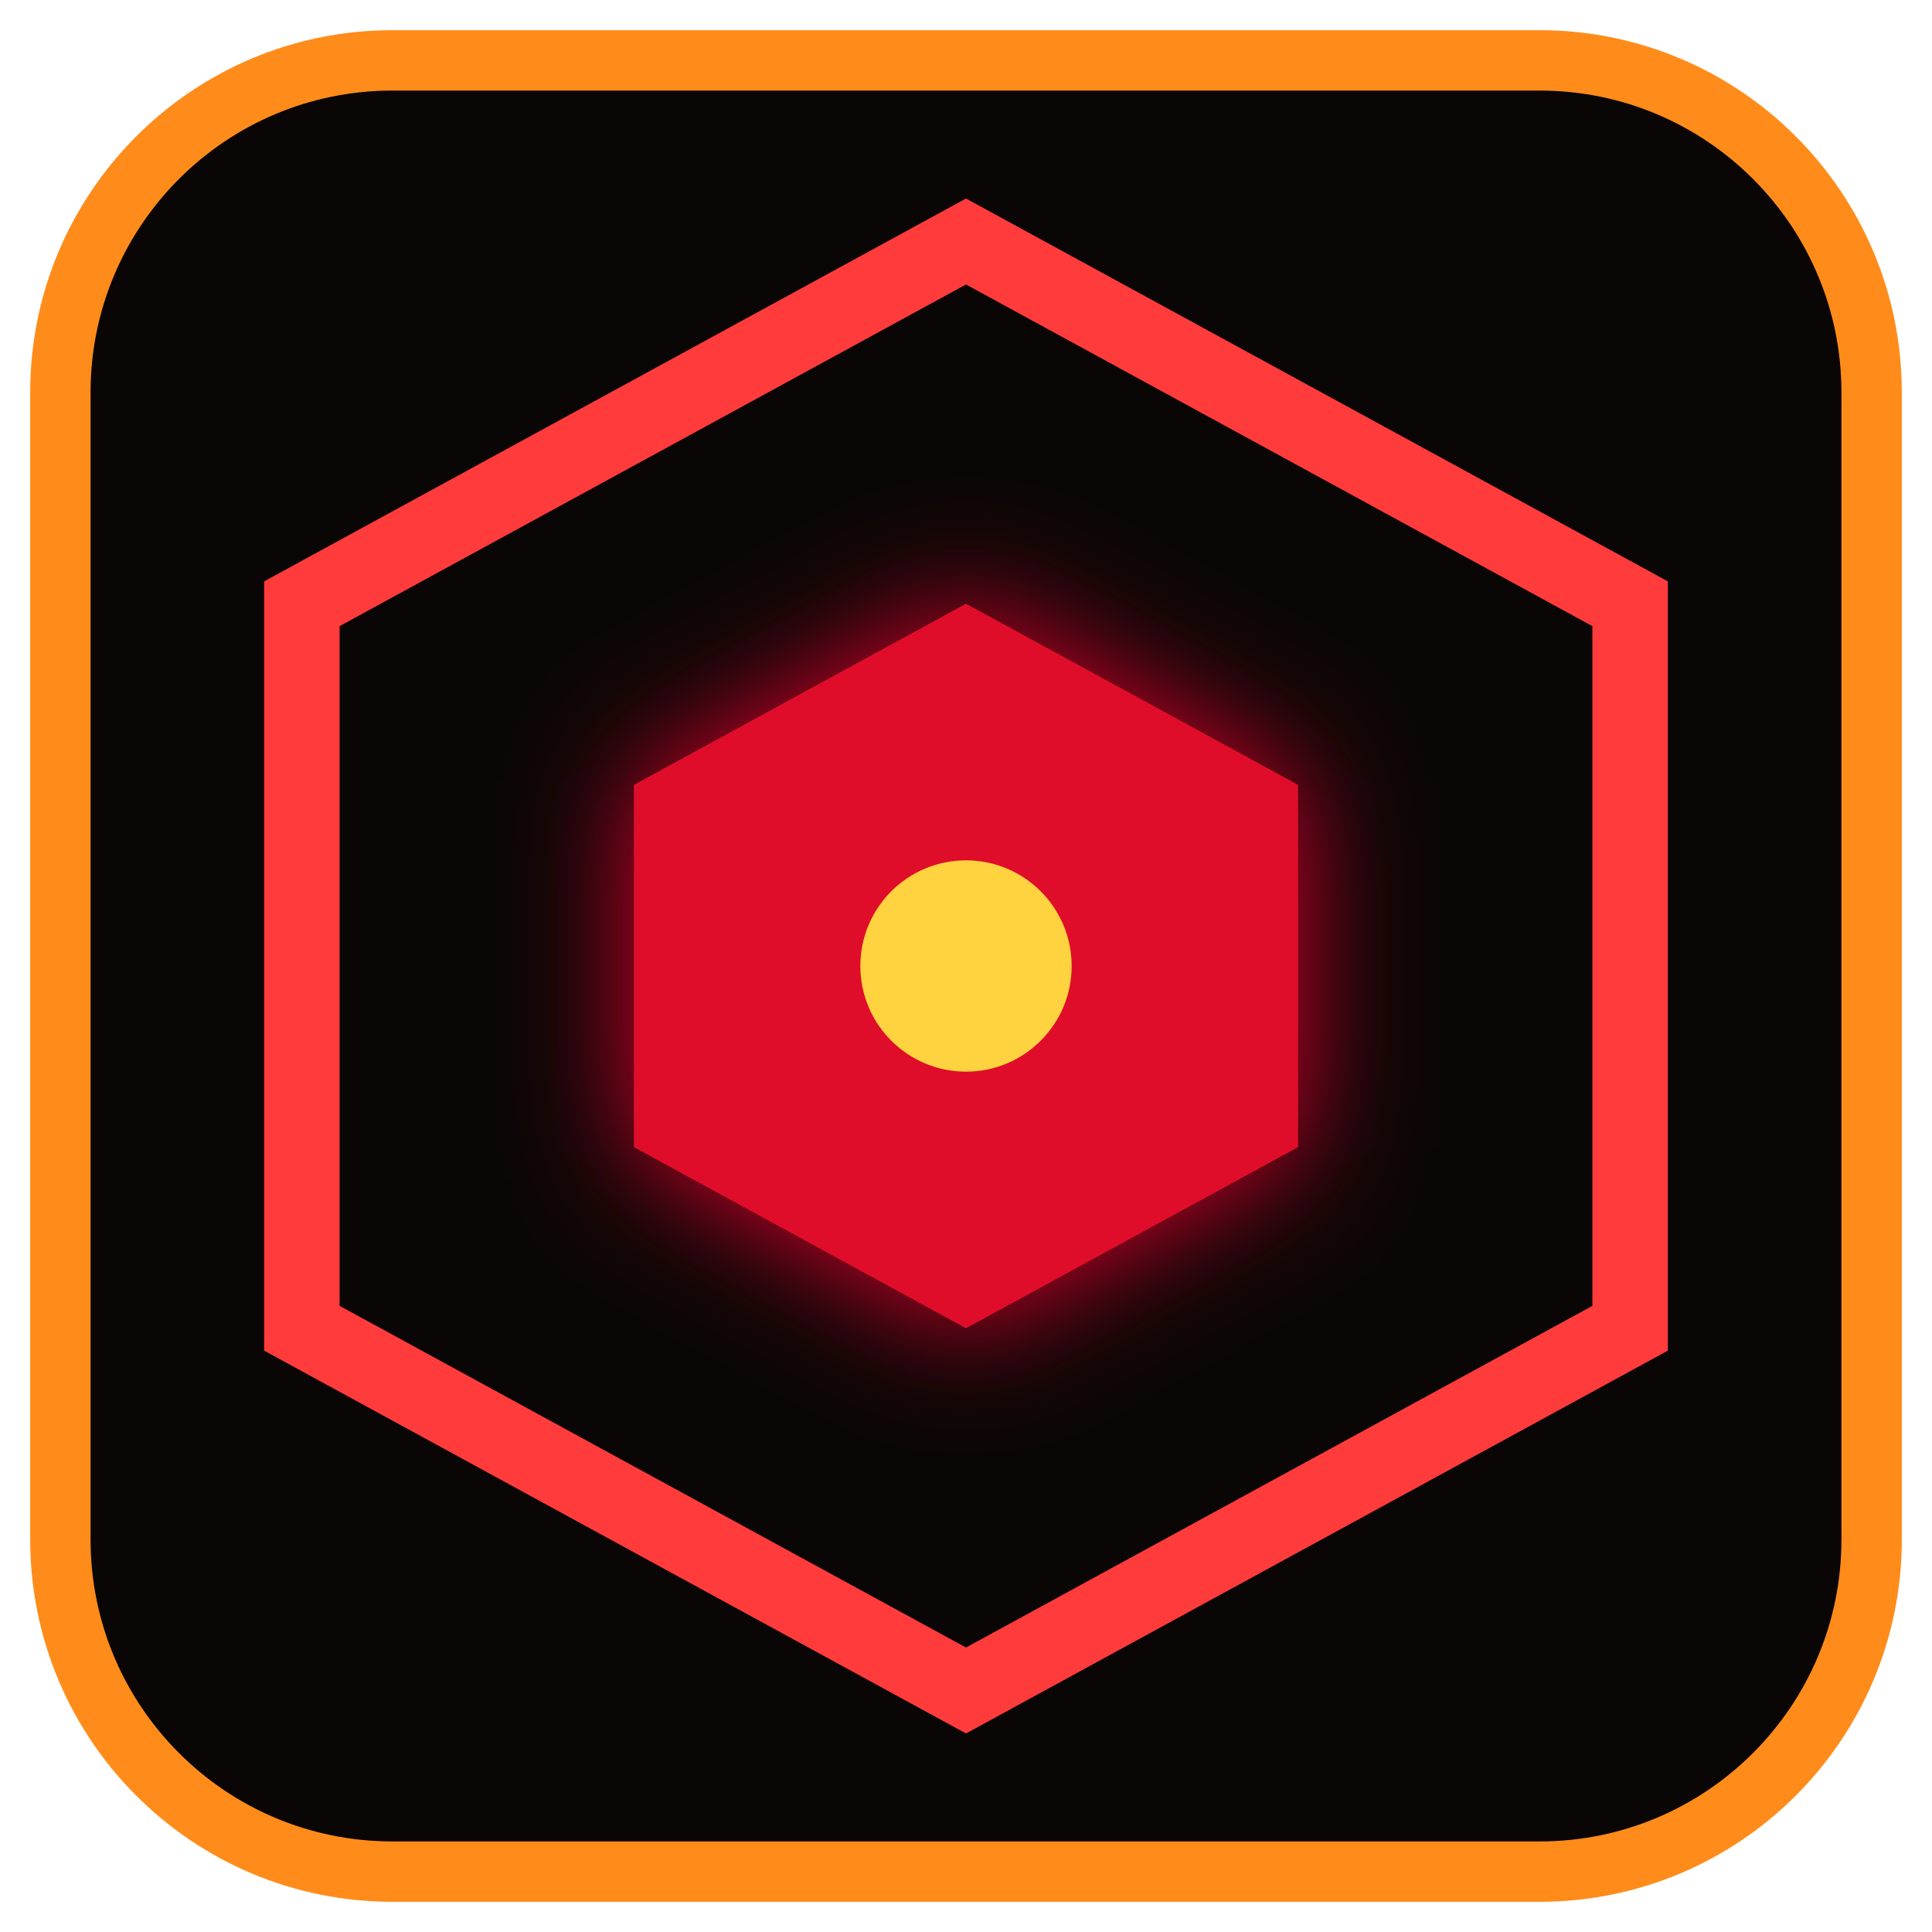
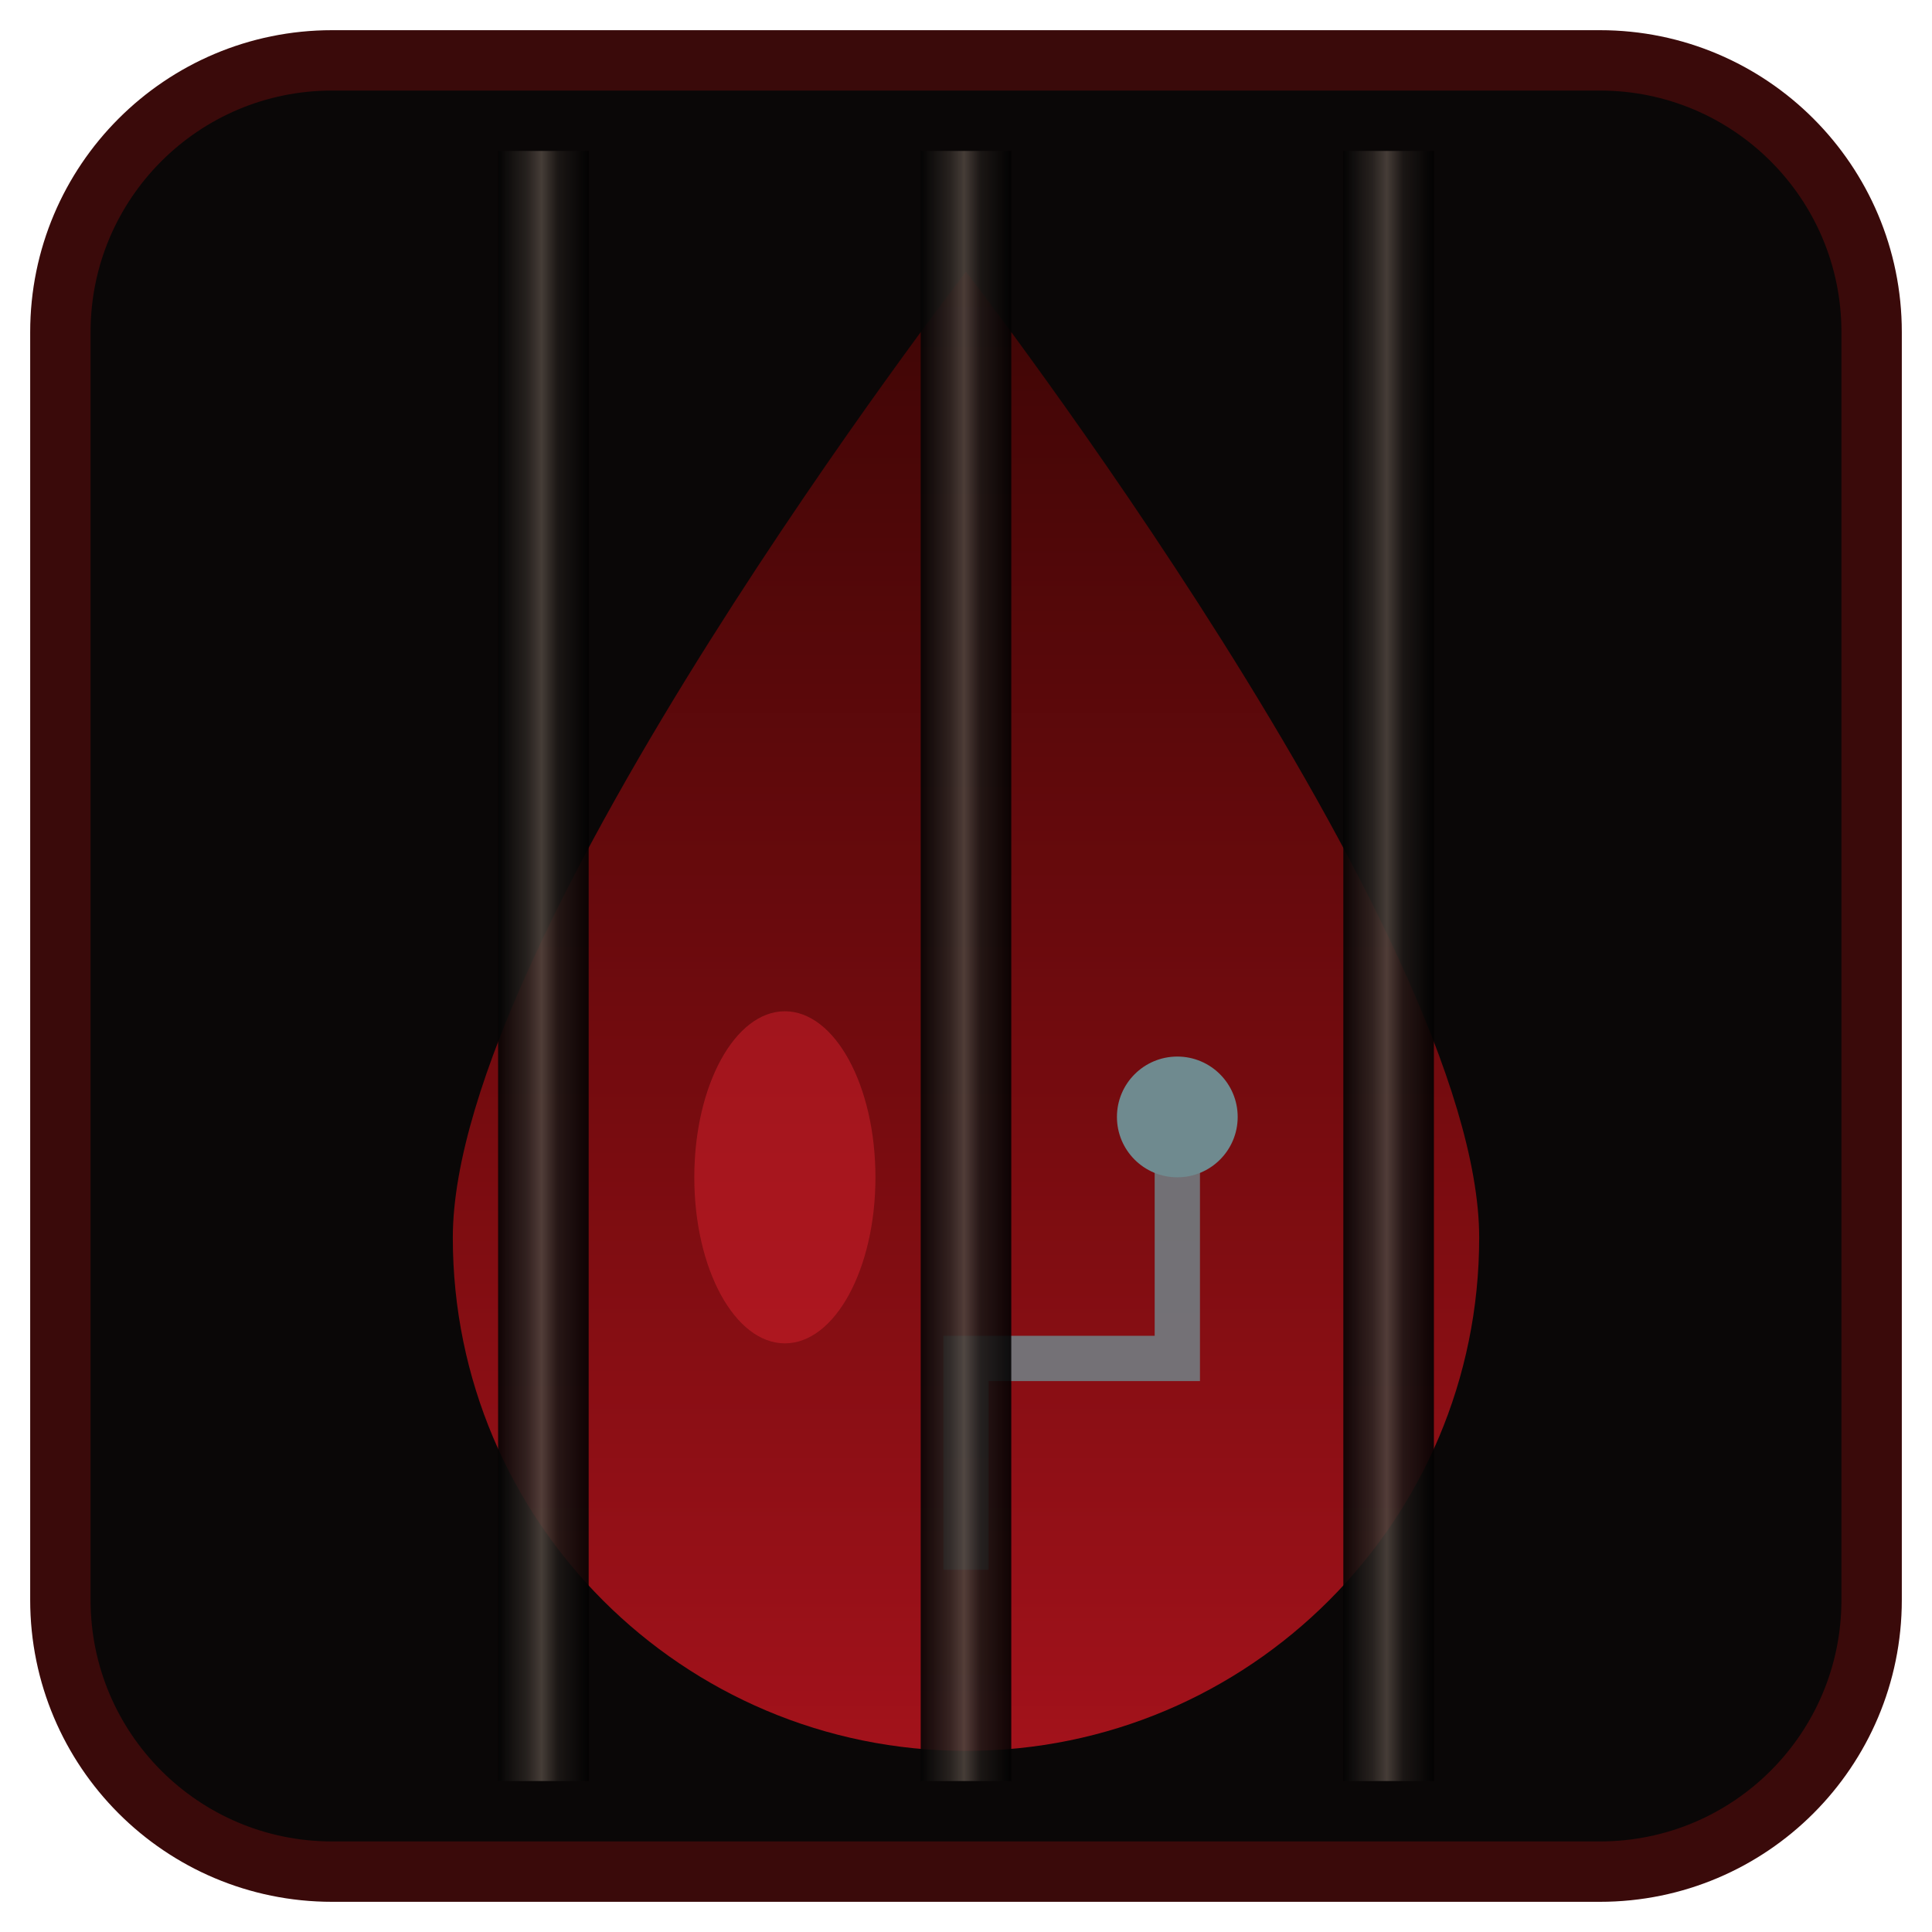
<svg xmlns="http://www.w3.org/2000/svg" width="128" height="128" viewBox="0 0 128 128">
  <defs>
-     <radialGradient id="sky" cx="50%" cy="38%" r="75%">
-       <stop offset="0" stop-color="#4a0a0f" />
-       <stop offset="0.45" stop-color="#1a0405" />
-       <stop offset="1" stop-color="#050202" />
+     <radialGradient id="pit" cx="50%" cy="40%" r="75%">
+       <stop offset="0" stop-color="#2e0909" />
+       <stop offset="0.45" stop-color="#120505" />
+       <stop offset="1" stop-color="#030202" />
+     </radialGradient>
+     <radialGradient id="vignette" cx="50%" cy="45%" r="70%">
+       <stop offset="0.55" stop-color="#000" stop-opacity="0" />
+       <stop offset="1" stop-color="#000" stop-opacity="0.85" />
    </radialGradient>
    <linearGradient id="hide" x1="0" y1="0" x2="0" y2="1">
-       <stop offset="0" stop-color="#2a0b0d" />
-       <stop offset="1" stop-color="#0b0606" />
+       <stop offset="0" stop-color="#1e1414" />
+       <stop offset="0.6" stop-color="#0e0909" />
+       <stop offset="1" stop-color="#060404" />
    </linearGradient>
-     <linearGradient id="floor" x1="0" y1="0" x2="0" y2="1">
-       <stop offset="0" stop-color="#e0102a" stop-opacity="0" />
-       <stop offset="1" stop-color="#ff3b3b" stop-opacity="0.55" />
+     <linearGradient id="ironV" x1="0" y1="0" x2="1" y2="0">
+       <stop offset="0" stop-color="#040303" />
+       <stop offset="0.32" stop-color="#2a2421" />
+       <stop offset="0.48" stop-color="#4c423c" />
+       <stop offset="0.66" stop-color="#1d1816" />
+       <stop offset="1" stop-color="#020101" />
    </linearGradient>
-     <filter id="glow" x="-50%" y="-50%" width="200%" height="200%">
-       <feGaussianBlur stdDeviation="4" result="b" />
+     <linearGradient id="ironH" x1="0" y1="0" x2="0" y2="1">
+       <stop offset="0" stop-color="#040303" />
+       <stop offset="0.35" stop-color="#2a2421" />
+       <stop offset="0.5" stop-color="#4c423c" />
+       <stop offset="0.7" stop-color="#1d1816" />
+       <stop offset="1" stop-color="#020101" />
+     </linearGradient>
+     <linearGradient id="blood" x1="0" y1="0" x2="0" y2="1">
+       <stop offset="0" stop-color="#3d0505" />
+       <stop offset="0.6" stop-color="#7a0c10" />
+       <stop offset="1" stop-color="#a3121b" />
+     </linearGradient>
+     <linearGradient id="boneG" x1="0" y1="0" x2="0" y2="1">
+       <stop offset="0" stop-color="#e6dcc8" />
+       <stop offset="0.7" stop-color="#b3a68f" />
+       <stop offset="1" stop-color="#6e5f4c" />
+     </linearGradient>
+     <linearGradient id="textG" x1="0" y1="0" x2="0" y2="1">
+       <stop offset="0" stop-color="#d8cdb8" />
+       <stop offset="0.55" stop-color="#a39782" />
+       <stop offset="1" stop-color="#5a1010" />
+     </linearGradient>
+     <filter id="grime" x="0" y="0" width="100%" height="100%">
+       <feTurbulence type="fractalNoise" baseFrequency="0.85" numOctaves="2" seed="3" />
+       <feColorMatrix values="0 0 0 0 0  0 0 0 0 0  0 0 0 0 0  0 0 0 -1.4 0.95" />
+     </filter>
+     <filter id="stains" x="0" y="0" width="100%" height="100%">
+       <feTurbulence type="fractalNoise" baseFrequency="0.004" numOctaves="4" seed="21" />
+       <feColorMatrix values="0 0 0 0 0.24  0 0 0 0 0.02  0 0 0 0 0.02  -2.2 0 0 0 1.25" />
+     </filter>
+     <filter id="rust" x="0" y="0" width="100%" height="100%">
+       <feTurbulence type="fractalNoise" baseFrequency="0.02 0.004" numOctaves="4" seed="9" result="n" />
+       <feColorMatrix in="n" values="0 0 0 0 0.30  0 0 0 0 0.11  0 0 0 0 0.05  2.6 0 0 0 -1.35" result="r" />
+       <feComposite in="r" in2="SourceAlpha" operator="in" result="rr" />
      <feMerge>
+         <feMergeNode in="SourceGraphic" />
+         <feMergeNode in="rr" />
+       </feMerge>
+     </filter>
+     <filter id="ragged" x="-10%" y="-10%" width="120%" height="120%">
+       <feTurbulence type="fractalNoise" baseFrequency="0.06" numOctaves="2" seed="5" result="t" />
+       <feDisplacementMap in="SourceGraphic" in2="t" scale="7" xChannelSelector="R" yChannelSelector="G" />
+     </filter>
+     <filter id="eyeglow" x="-150%" y="-150%" width="400%" height="400%">
+       <feGaussianBlur stdDeviation="7" result="b" />
+       <feMerge>
+         <feMergeNode in="b" />
        <feMergeNode in="b" />
        <feMergeNode in="SourceGraphic" />
      </feMerge>
    </filter>
-     <filter id="softglow" x="-20%" y="-20%" width="140%" height="140%">
-       <feGaussianBlur stdDeviation="14" />
+     <filter id="shadow" x="-10%" y="-30%" width="120%" height="160%">
+       <feGaussianBlur stdDeviation="10" />
    </filter>
-     <pattern id="scan" width="4" height="4" patternUnits="userSpaceOnUse">
-       <rect width="4" height="1" fill="#000" opacity="0.35" />
-     </pattern>
  </defs>
-   <rect x="4" y="4" width="120" height="120" rx="22" fill="#0b0606" stroke="#ff8c1a" stroke-width="4" />
-   <polygon points="64,16 108,40 108,88 64,112 20,88 20,40" fill="none" stroke="#ff3b3b" stroke-width="5" />
-   <polygon points="64,40 86,52 86,76 64,88 42,76 42,52" fill="#e0102a" filter="url(#glow)" />
-   <circle cx="64" cy="64" r="7" fill="#ffd23f" />
+   <rect x="4" y="4" width="120" height="120" rx="18" fill="#0a0707" stroke="#3a0a0a" stroke-width="4" />
+   <path d="M64,18 C64,18 30,62 30,82 A34,34 0 0,0 98,82 C98,62 64,18 64,18 Z" fill="url(#blood)" />
+   <ellipse cx="52" cy="78" rx="6" ry="11" fill="#d4202c" opacity="0.5" />
+   <path d="M64,104 V90 H78 V76" fill="none" stroke="#6f8a8f" stroke-width="3" opacity="0.8" />
+   <circle cx="78" cy="74" r="4" fill="#6f8a8f" />
+   <rect x="33" y="10" width="6" height="108" fill="url(#ironV)" opacity="0.9" />
+   <rect x="61" y="10" width="6" height="108" fill="url(#ironV)" opacity="0.9" />
+   <rect x="89" y="10" width="6" height="108" fill="url(#ironV)" opacity="0.9" />
</svg>
